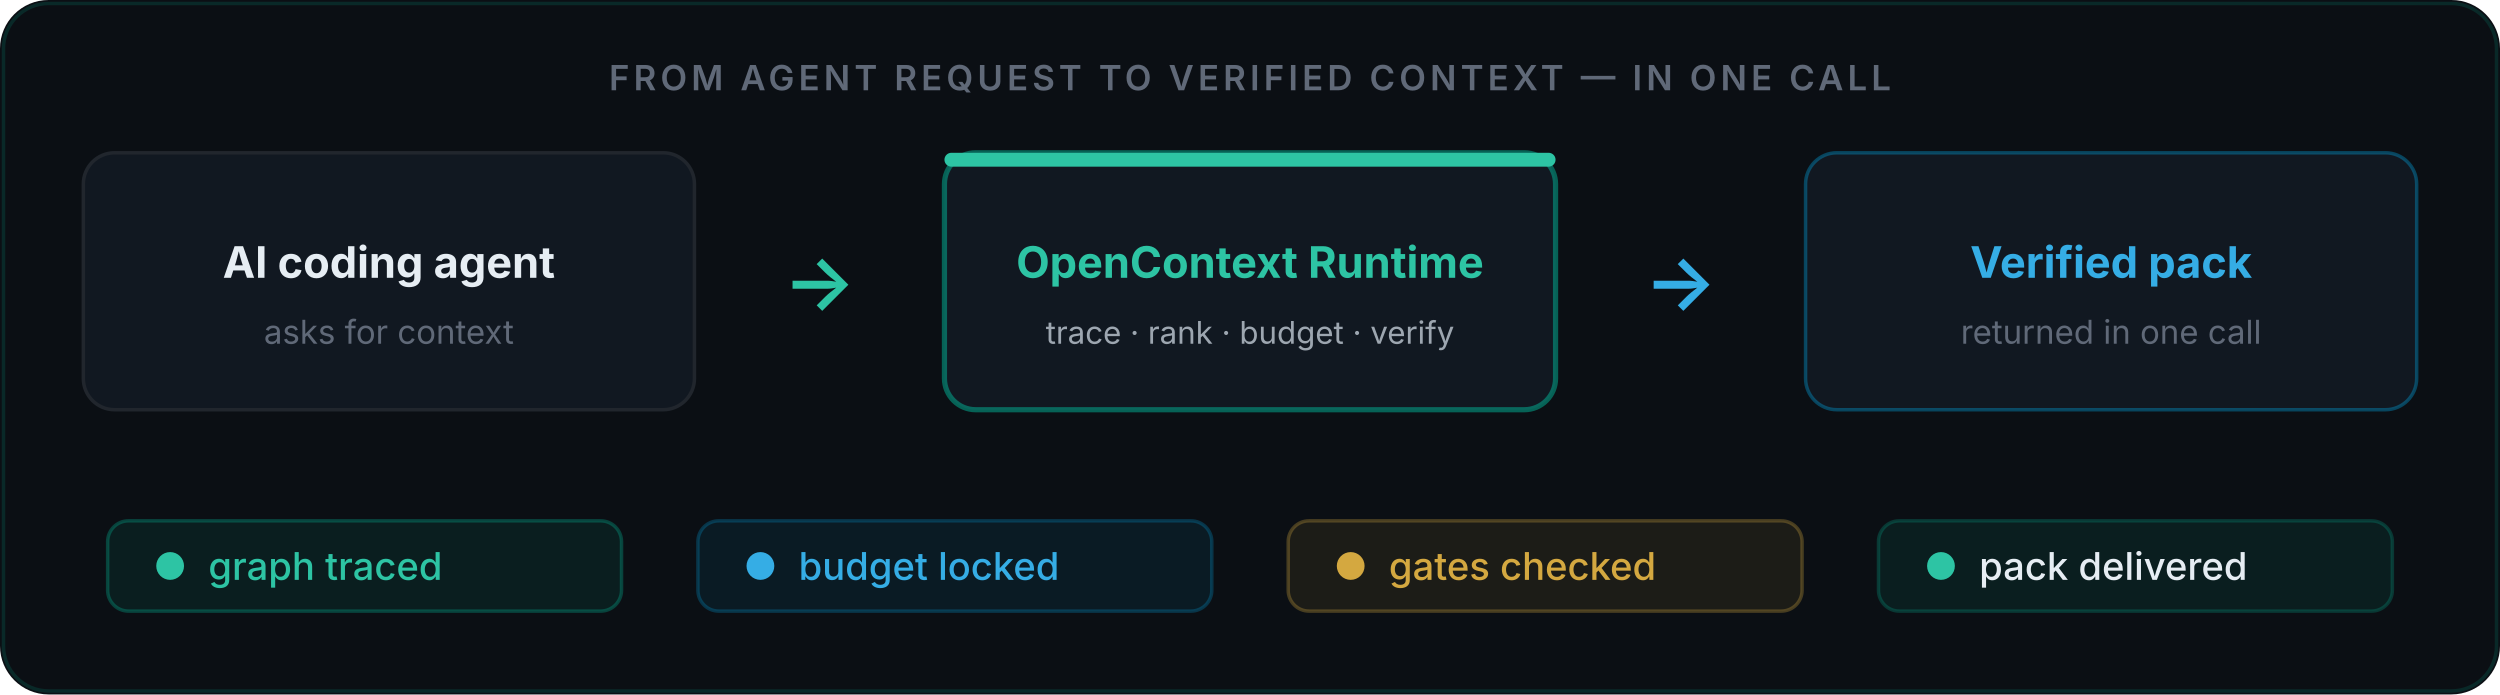
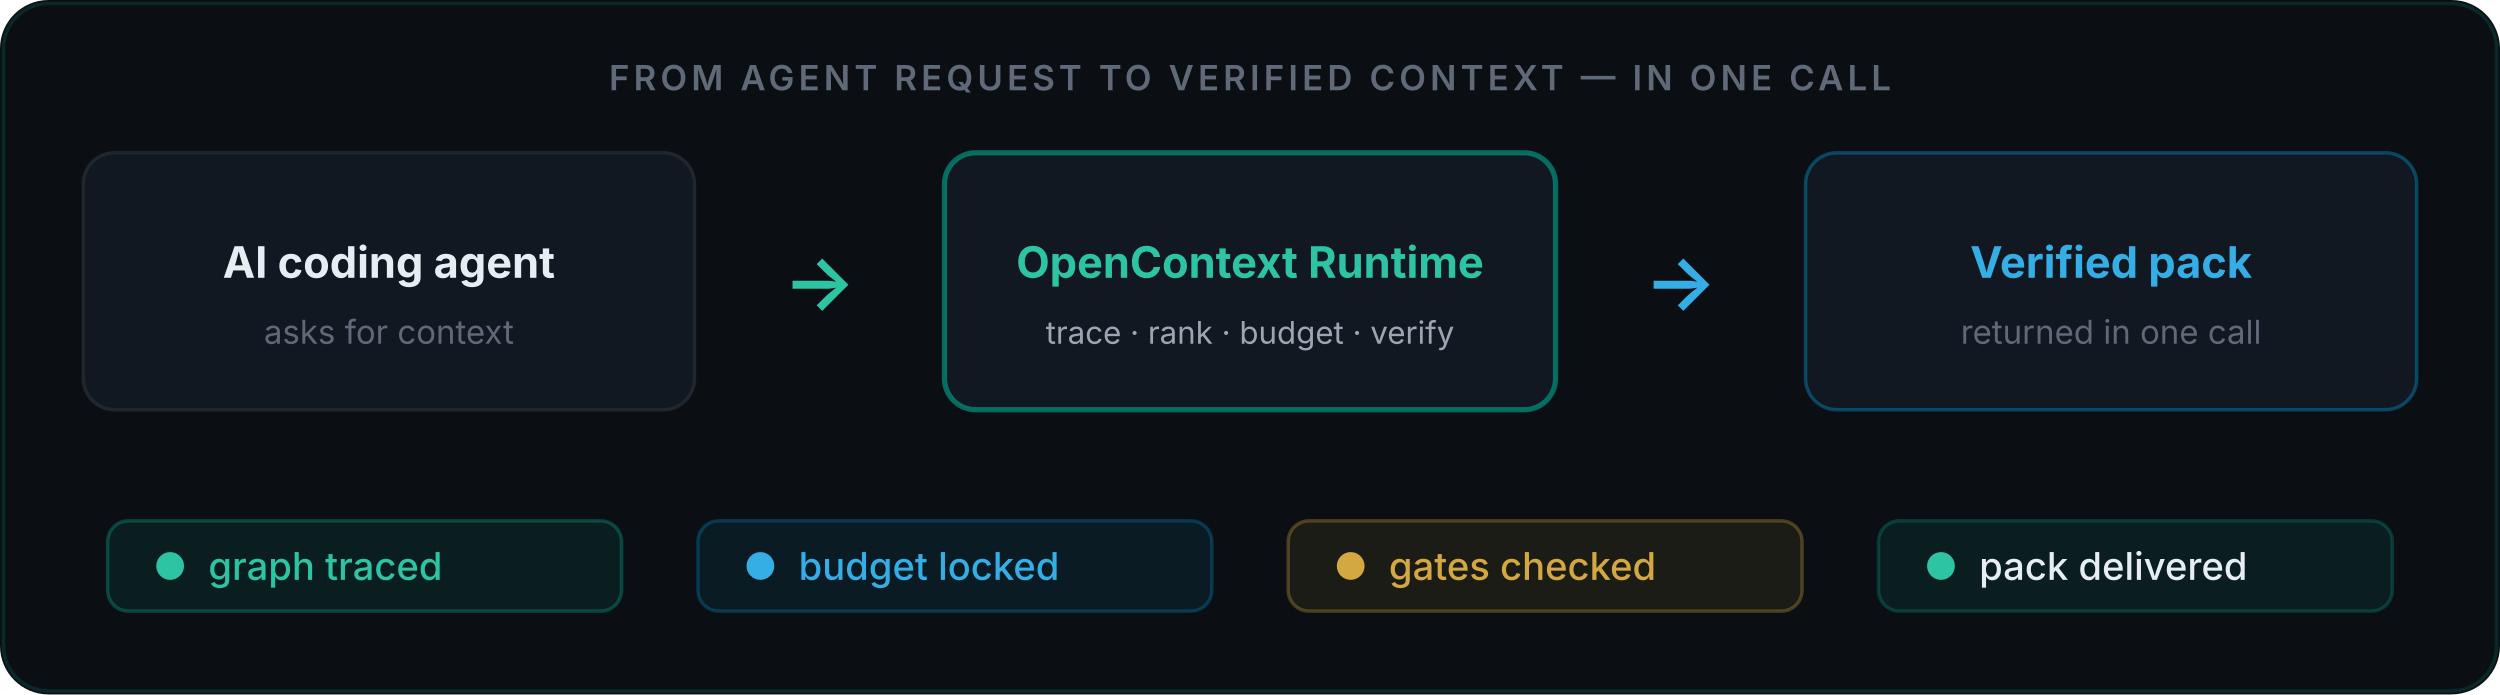
<svg xmlns="http://www.w3.org/2000/svg" viewBox="0 0 720 200" width="720" height="200" role="img" aria-label="From agent request to verified context in one call: an AI coding agent asks; OpenContext Runtime traces the call graph, ranks symbols, applies a token budget and verifies; a verified context pack is returned in one call. Guarantees: graph traced, budget locked, gates checked, pack delivered.">
  <rect width="720" height="200" rx="14" fill="#0B0F14" />
  <rect x="1" y="1" width="718" height="198" rx="13" fill="none" stroke="rgba(0,201,167,0.14)" stroke-width="1" />
  <text x="360" y="26" text-anchor="middle" font-family="-apple-system,BlinkMacSystemFont,'Segoe UI',sans-serif" font-size="10" font-weight="600" fill="#606978" letter-spacing="1.2">FROM AGENT REQUEST TO VERIFIED CONTEXT — IN ONE CALL</text>
  <rect x="24" y="44" width="176" height="74" rx="9" fill="#111821" stroke="#21262D" stroke-width="1" />
  <text x="112" y="80" text-anchor="middle" font-family="-apple-system,BlinkMacSystemFont,'Segoe UI',sans-serif" font-size="12.5" font-weight="700" fill="#E6EDF3">AI coding agent</text>
  <text x="112" y="99" text-anchor="middle" font-family="-apple-system,BlinkMacSystemFont,'Segoe UI',sans-serif" font-size="9.5" fill="#606978">asks for context</text>
  <text x="236" y="89" text-anchor="middle" font-family="-apple-system,BlinkMacSystemFont,'Segoe UI',sans-serif" font-size="22" font-weight="600" fill="#2DC4A4">→</text>
-   <rect x="272" y="44" width="176" height="74" rx="9" fill="#111821" stroke="rgba(0,201,167,0.45)" stroke-width="1.5" />
-   <rect x="272" y="44" width="176" height="4" rx="2" fill="#2DC4A4" />
+   <rect x="272" y="44" width="176" height="74" rx="9" fill="#111821" stroke="rgba(0,201,167,0.5)" stroke-width="1.5" />
  <text x="360" y="80" text-anchor="middle" font-family="-apple-system,BlinkMacSystemFont,'Segoe UI',sans-serif" font-size="12.5" font-weight="700" fill="#2DC4A4">OpenContext Runtime</text>
  <text x="360" y="99" text-anchor="middle" font-family="-apple-system,BlinkMacSystemFont,'Segoe UI',sans-serif" font-size="9" fill="#9DA6B0">trace · rank · budget · verify</text>
  <text x="484" y="89" text-anchor="middle" font-family="-apple-system,BlinkMacSystemFont,'Segoe UI',sans-serif" font-size="22" font-weight="600" fill="#35ADE5">→</text>
  <rect x="520" y="44" width="176" height="74" rx="9" fill="#111821" stroke="rgba(0,168,232,0.35)" stroke-width="1" />
  <text x="608" y="80" text-anchor="middle" font-family="-apple-system,BlinkMacSystemFont,'Segoe UI',sans-serif" font-size="12.5" font-weight="700" fill="#35ADE5">Verified pack</text>
  <text x="608" y="99" text-anchor="middle" font-family="-apple-system,BlinkMacSystemFont,'Segoe UI',sans-serif" font-size="9.5" fill="#606978">returned in one call</text>
  <rect x="31" y="150" width="148" height="26" rx="6" fill="rgba(0,201,167,0.08)" stroke="rgba(0,201,167,0.28)" stroke-width="1" />
  <circle cx="49" cy="163" r="4" fill="#2DC4A4" />
  <text x="60" y="167" font-family="-apple-system,BlinkMacSystemFont,'Segoe UI',sans-serif" font-size="11" font-weight="500" fill="#2DC4A4">graph traced</text>
  <rect x="201" y="150" width="148" height="26" rx="6" fill="rgba(0,168,232,0.08)" stroke="rgba(0,168,232,0.25)" stroke-width="1" />
  <circle cx="219" cy="163" r="4" fill="#35ADE5" />
  <text x="230" y="167" font-family="-apple-system,BlinkMacSystemFont,'Segoe UI',sans-serif" font-size="11" font-weight="500" fill="#35ADE5">budget locked</text>
  <rect x="371" y="150" width="148" height="26" rx="6" fill="rgba(227,179,65,0.08)" stroke="rgba(227,179,65,0.28)" stroke-width="1" />
  <circle cx="389" cy="163" r="4" fill="#D4A840" />
  <text x="400" y="167" font-family="-apple-system,BlinkMacSystemFont,'Segoe UI',sans-serif" font-size="11" font-weight="500" fill="#D4A840">gates checked</text>
  <rect x="541" y="150" width="148" height="26" rx="6" fill="rgba(0,201,167,0.08)" stroke="rgba(0,201,167,0.22)" stroke-width="1" />
  <circle cx="559" cy="163" r="4" fill="#2DC4A4" />
  <text x="570" y="167" font-family="-apple-system,BlinkMacSystemFont,'Segoe UI',sans-serif" font-size="11" font-weight="500" fill="#E6EDF3">pack delivered</text>
</svg>
